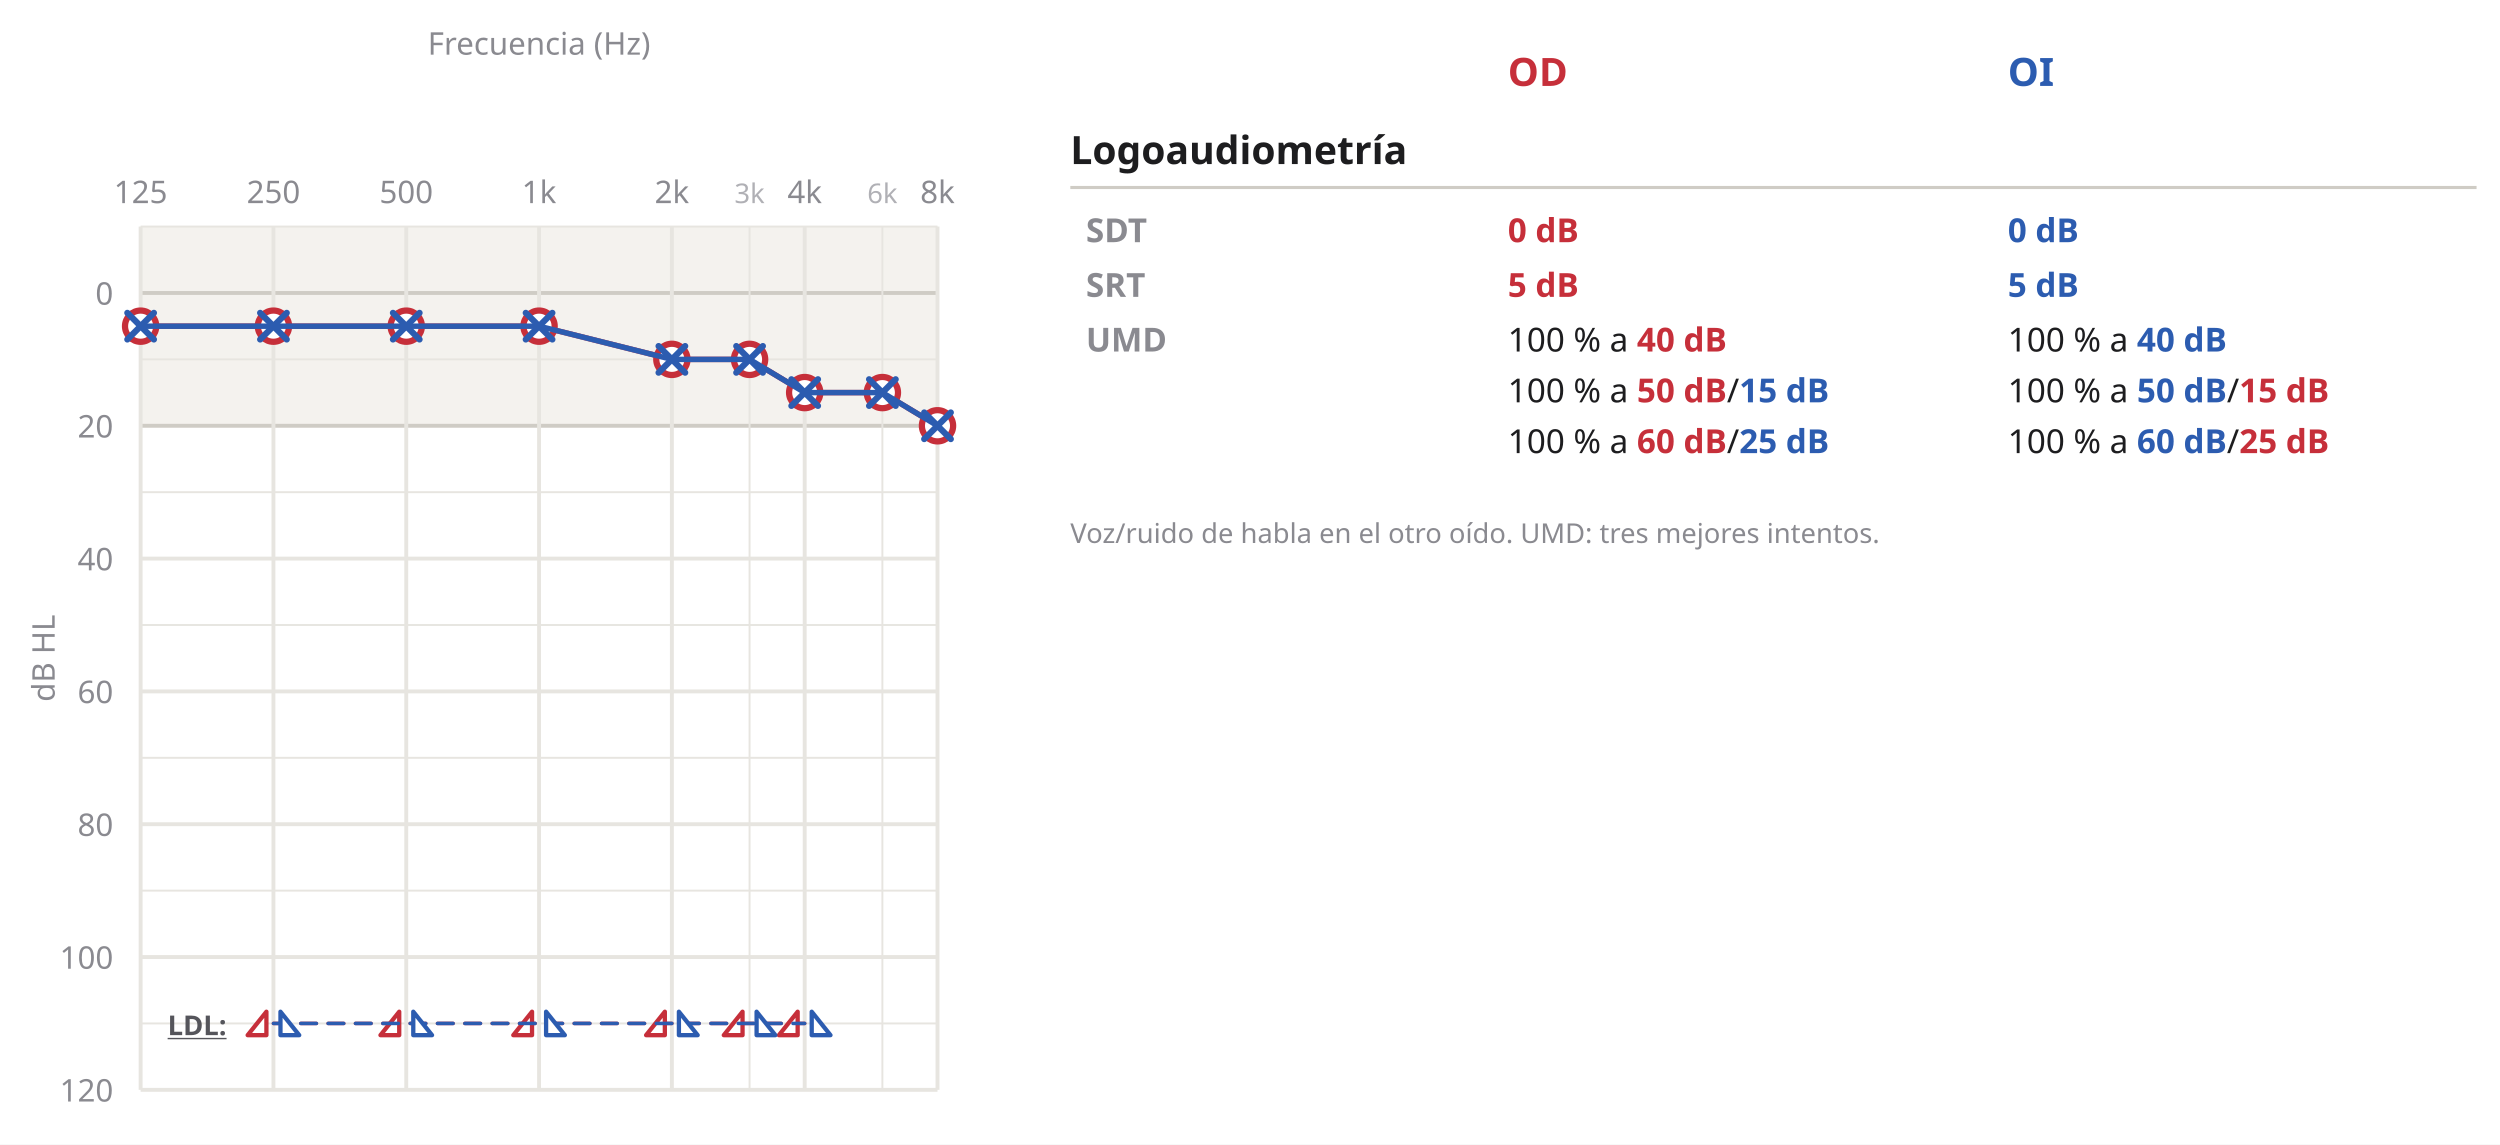
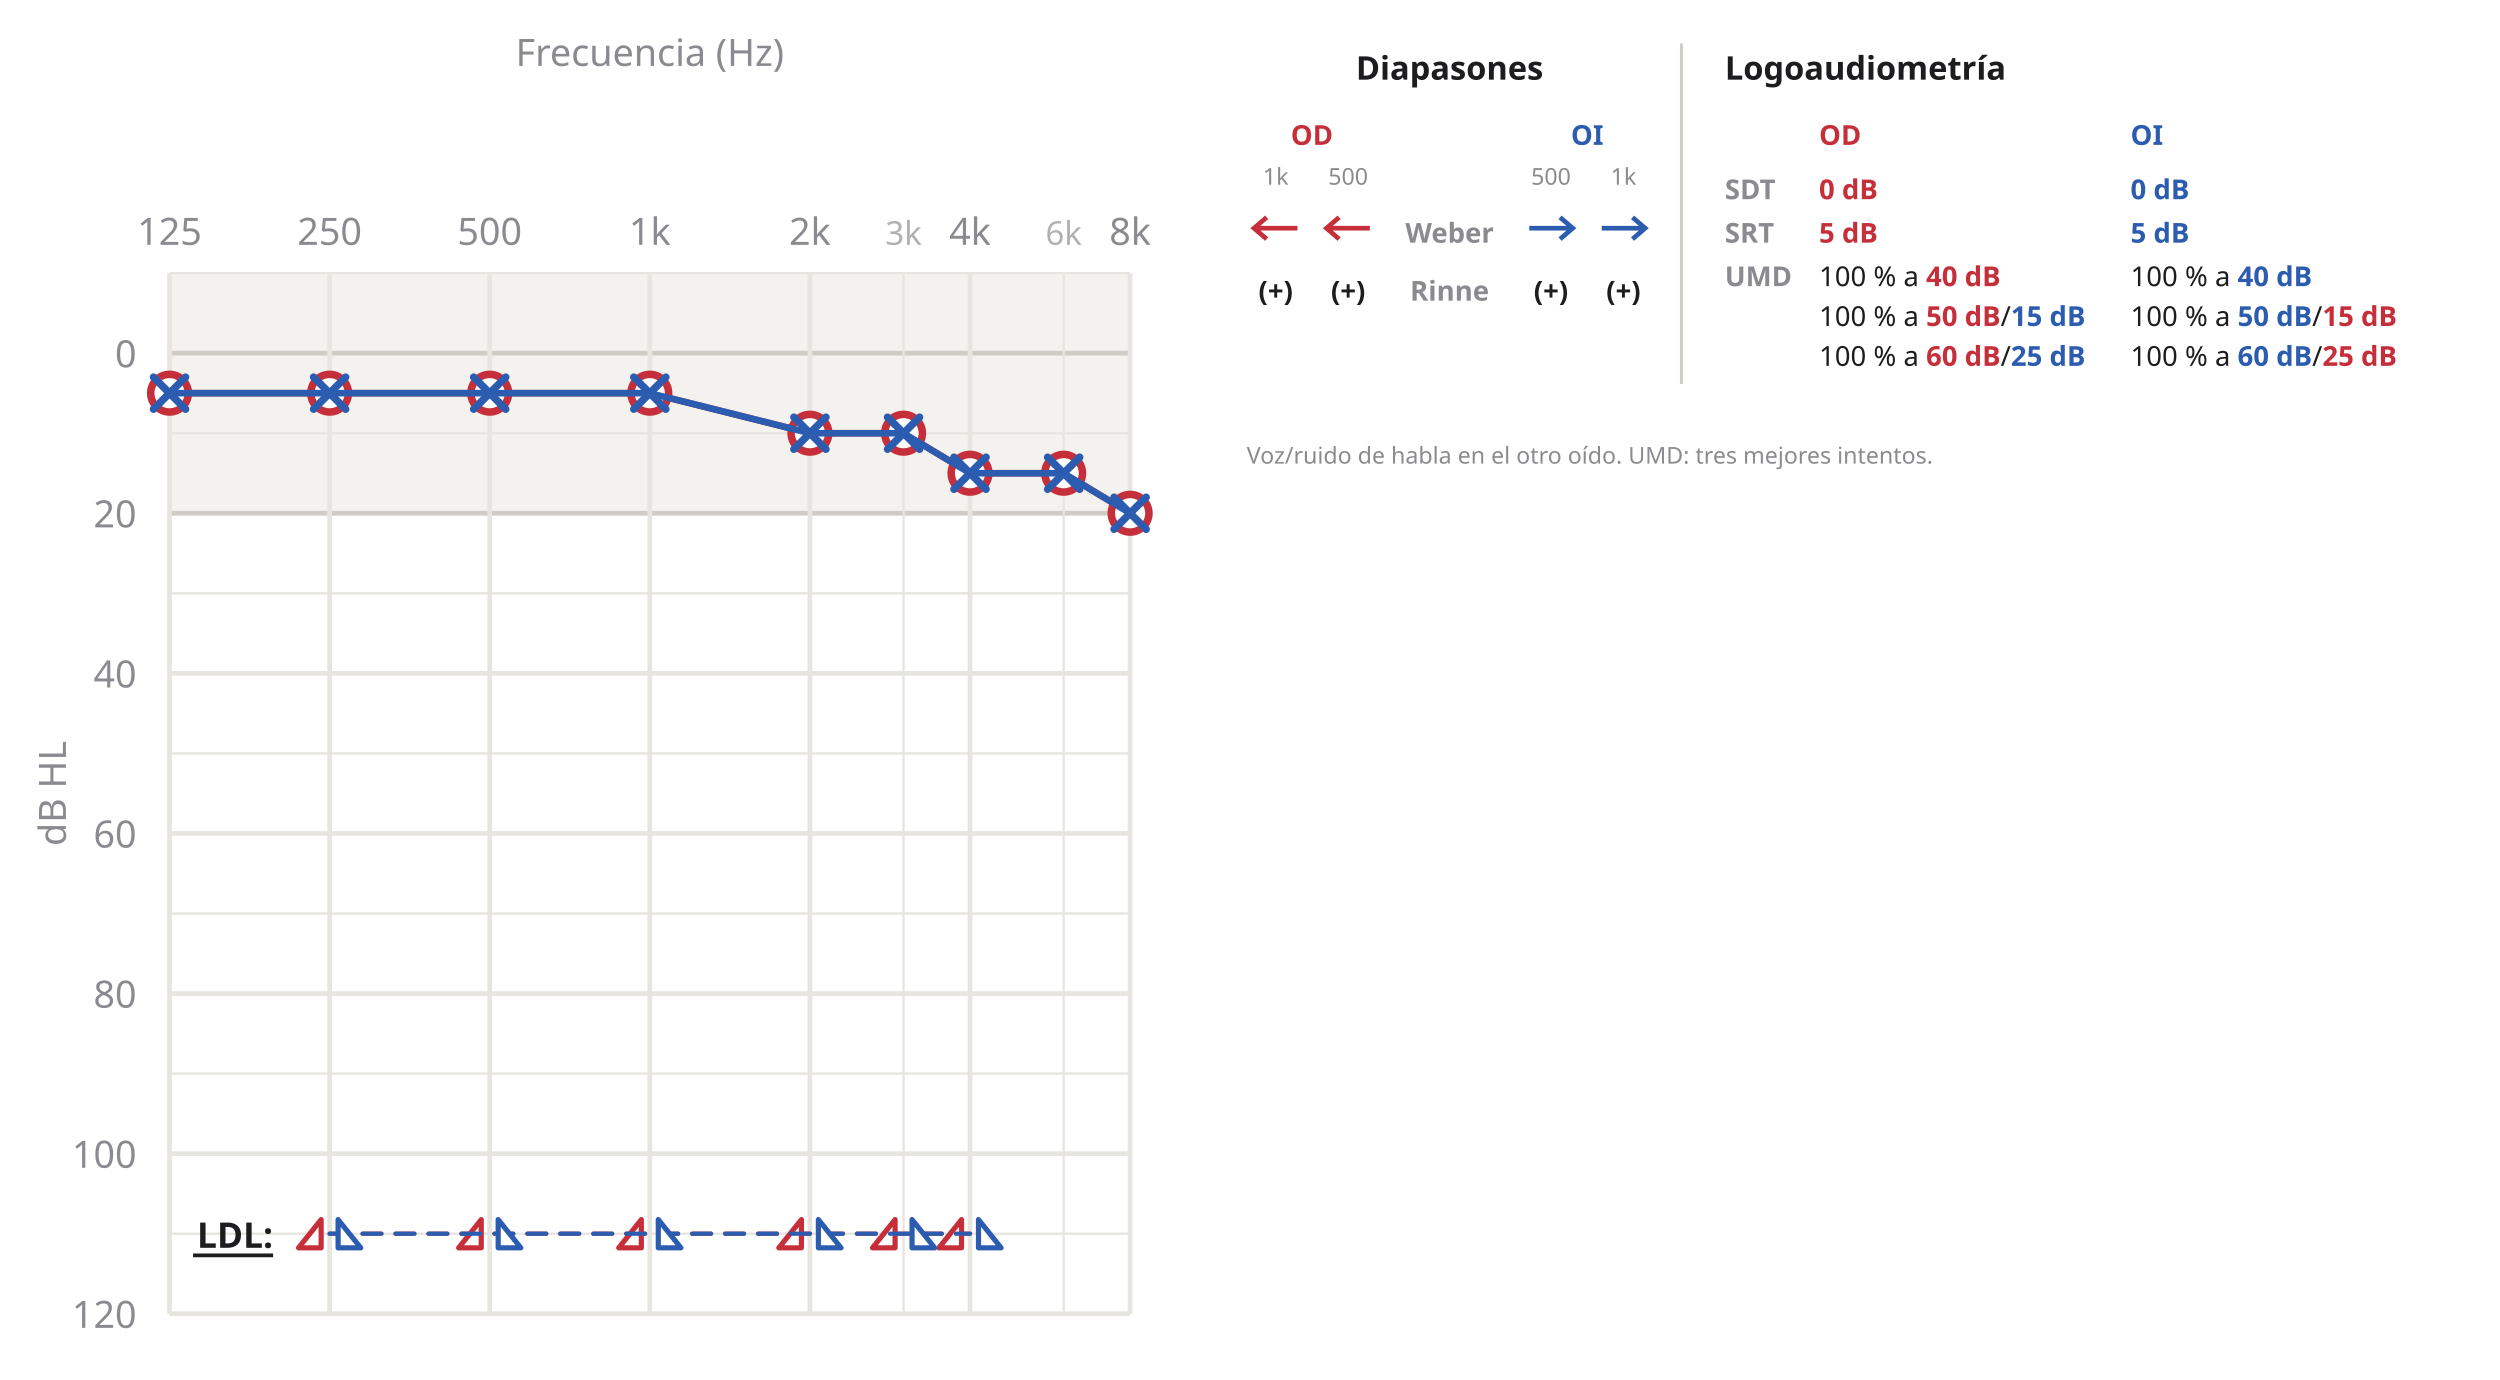
- <svg xmlns="http://www.w3.org/2000/svg" width="640.0" height="293.0" viewBox="0 0 640.0 293.0" font-family="'Plus Jakarta Sans', sans-serif">
-   <rect width="100%" height="100%" fill="#ffffff" />
-   <rect x="36" y="58" width="204" height="51" fill="#f4f2ee" stroke="none" stroke-width="0" />
-   <line x1="36" y1="58" x2="240" y2="58" stroke="#e7e5e0" stroke-width="0.5" />
-   <line x1="36" y1="75" x2="240" y2="75" stroke="#cfccc5" stroke-width="1" />
-   <text x="29" y="78" font-size="8" fill="#8a8a90" text-anchor="end" font-weight="400">0</text>
-   <line x1="36" y1="92" x2="240" y2="92" stroke="#e7e5e0" stroke-width="0.5" />
-   <line x1="36" y1="109" x2="240" y2="109" stroke="#cfccc5" stroke-width="1" />
-   <text x="29" y="112" font-size="8" fill="#8a8a90" text-anchor="end" font-weight="400">20</text>
-   <line x1="36" y1="126" x2="240" y2="126" stroke="#e7e5e0" stroke-width="0.5" />
-   <line x1="36" y1="143" x2="240" y2="143" stroke="#e7e5e0" stroke-width="1" />
-   <text x="29" y="146" font-size="8" fill="#8a8a90" text-anchor="end" font-weight="400">40</text>
-   <line x1="36" y1="160" x2="240" y2="160" stroke="#e7e5e0" stroke-width="0.5" />
-   <line x1="36" y1="177" x2="240" y2="177" stroke="#e7e5e0" stroke-width="1" />
-   <text x="29" y="180" font-size="8" fill="#8a8a90" text-anchor="end" font-weight="400">60</text>
-   <line x1="36" y1="194" x2="240" y2="194" stroke="#e7e5e0" stroke-width="0.5" />
-   <line x1="36" y1="211" x2="240" y2="211" stroke="#e7e5e0" stroke-width="1" />
-   <text x="29" y="214" font-size="8" fill="#8a8a90" text-anchor="end" font-weight="400">80</text>
-   <line x1="36" y1="228" x2="240" y2="228" stroke="#e7e5e0" stroke-width="0.5" />
-   <line x1="36" y1="245" x2="240" y2="245" stroke="#e7e5e0" stroke-width="1" />
-   <text x="29" y="248" font-size="8" fill="#8a8a90" text-anchor="end" font-weight="400">100</text>
-   <line x1="36" y1="262" x2="240" y2="262" stroke="#e7e5e0" stroke-width="0.5" />
-   <line x1="36" y1="279" x2="240" y2="279" stroke="#e7e5e0" stroke-width="1" />
-   <text x="29" y="282" font-size="8" fill="#8a8a90" text-anchor="end" font-weight="400">120</text>
-   <line x1="36" y1="58" x2="36" y2="279" stroke="#e7e5e0" stroke-width="1" />
-   <text x="36" y="52" font-size="8" fill="#8a8a90" text-anchor="middle" font-weight="400">125</text>
-   <line x1="70" y1="58" x2="70" y2="279" stroke="#e7e5e0" stroke-width="1" />
-   <text x="70" y="52" font-size="8" fill="#8a8a90" text-anchor="middle" font-weight="400">250</text>
-   <line x1="104" y1="58" x2="104" y2="279" stroke="#e7e5e0" stroke-width="1" />
-   <text x="104" y="52" font-size="8" fill="#8a8a90" text-anchor="middle" font-weight="400">500</text>
-   <line x1="138" y1="58" x2="138" y2="279" stroke="#e7e5e0" stroke-width="1" />
-   <text x="138" y="52" font-size="8" fill="#8a8a90" text-anchor="middle" font-weight="400">1k</text>
-   <line x1="172" y1="58" x2="172" y2="279" stroke="#e7e5e0" stroke-width="1" />
-   <text x="172" y="52" font-size="8" fill="#8a8a90" text-anchor="middle" font-weight="400">2k</text>
-   <line x1="191.89" y1="58" x2="191.89" y2="279" stroke="#e7e5e0" stroke-width="0.5" />
-   <text x="191.89" y="52" font-size="7" fill="#b0b0b5" text-anchor="middle" font-weight="400">3k</text>
-   <line x1="206" y1="58" x2="206" y2="279" stroke="#e7e5e0" stroke-width="1" />
-   <text x="206" y="52" font-size="8" fill="#8a8a90" text-anchor="middle" font-weight="400">4k</text>
-   <line x1="225.89" y1="58" x2="225.89" y2="279" stroke="#e7e5e0" stroke-width="0.5" />
-   <text x="225.89" y="52" font-size="7" fill="#b0b0b5" text-anchor="middle" font-weight="400">6k</text>
-   <line x1="240" y1="58" x2="240" y2="279" stroke="#e7e5e0" stroke-width="1" />
-   <text x="240" y="52" font-size="8" fill="#8a8a90" text-anchor="middle" font-weight="400">8k</text>
-   <path d="M36,83.5 L70,83.5 L104,83.5 L138,83.5 L172,92 L191.89,92 L206,100.5 L225.89,100.5 L240,109" fill="none" stroke="#c62f3a" stroke-width="1.4" stroke-opacity="1.0" stroke-linejoin="round" stroke-linecap="round" />
-   <path d="M70,262 L104,262 L138,262 L172,262 L191.89,262 L206,262" fill="none" stroke="#c62f3a" stroke-width="0.9" stroke-opacity="1.0" stroke-linejoin="round" stroke-linecap="round" stroke-dasharray="4 3" />
-   <text x="58" y="265" font-size="7" fill="#55555b" text-anchor="end" font-weight="600" text-decoration="underline">LDL:</text>
-   <path d="M68.20,259.00 L68.20,265.00 L63.40,265.00 Z" fill="#ffffff" stroke="#c62f3a" stroke-width="1.1" stroke-linejoin="round" stroke-linecap="round" />
-   <path d="M102.20,259.00 L102.20,265.00 L97.40,265.00 Z" fill="#ffffff" stroke="#c62f3a" stroke-width="1.1" stroke-linejoin="round" stroke-linecap="round" />
-   <path d="M136.20,259.00 L136.20,265.00 L131.40,265.00 Z" fill="#ffffff" stroke="#c62f3a" stroke-width="1.1" stroke-linejoin="round" stroke-linecap="round" />
-   <path d="M170.20,259.00 L170.20,265.00 L165.40,265.00 Z" fill="#ffffff" stroke="#c62f3a" stroke-width="1.1" stroke-linejoin="round" stroke-linecap="round" />
-   <path d="M190.09,259.00 L190.09,265.00 L185.29,265.00 Z" fill="#ffffff" stroke="#c62f3a" stroke-width="1.1" stroke-linejoin="round" stroke-linecap="round" />
-   <path d="M204.20,259.00 L204.20,265.00 L199.40,265.00 Z" fill="#ffffff" stroke="#c62f3a" stroke-width="1.1" stroke-linejoin="round" stroke-linecap="round" />
-   <circle cx="36" cy="83.5" r="4" fill="#ffffff" stroke="#c62f3a" stroke-width="1.6" />
-   <circle cx="70" cy="83.5" r="4" fill="#ffffff" stroke="#c62f3a" stroke-width="1.6" />
-   <circle cx="104" cy="83.5" r="4" fill="#ffffff" stroke="#c62f3a" stroke-width="1.6" />
-   <circle cx="138" cy="83.5" r="4" fill="#ffffff" stroke="#c62f3a" stroke-width="1.6" />
-   <circle cx="172" cy="92" r="4" fill="#ffffff" stroke="#c62f3a" stroke-width="1.6" />
-   <circle cx="191.89" cy="92" r="4" fill="#ffffff" stroke="#c62f3a" stroke-width="1.6" />
-   <circle cx="206" cy="100.5" r="4" fill="#ffffff" stroke="#c62f3a" stroke-width="1.6" />
-   <circle cx="225.89" cy="100.5" r="4" fill="#ffffff" stroke="#c62f3a" stroke-width="1.6" />
-   <circle cx="240" cy="109" r="4" fill="#ffffff" stroke="#c62f3a" stroke-width="1.6" />
-   <path d="M36,83.5 L70,83.5 L104,83.5 L138,83.5 L172,92 L191.89,92 L206,100.5 L225.89,100.5 L240,109" fill="none" stroke="#2c5cb0" stroke-width="1.4" stroke-opacity="1.0" stroke-linejoin="round" stroke-linecap="round" />
-   <path d="M70,262 L104,262 L138,262 L172,262 L191.89,262 L206,262" fill="none" stroke="#2c5cb0" stroke-width="0.9" stroke-opacity="1.0" stroke-linejoin="round" stroke-linecap="round" stroke-dasharray="4 3" />
-   <path d="M71.80,259.00 L71.80,265.00 L76.60,265.00 Z" fill="#ffffff" stroke="#2c5cb0" stroke-width="1.1" stroke-linejoin="round" stroke-linecap="round" />
-   <path d="M105.80,259.00 L105.80,265.00 L110.60,265.00 Z" fill="#ffffff" stroke="#2c5cb0" stroke-width="1.1" stroke-linejoin="round" stroke-linecap="round" />
-   <path d="M139.80,259.00 L139.80,265.00 L144.60,265.00 Z" fill="#ffffff" stroke="#2c5cb0" stroke-width="1.1" stroke-linejoin="round" stroke-linecap="round" />
-   <path d="M173.80,259.00 L173.80,265.00 L178.60,265.00 Z" fill="#ffffff" stroke="#2c5cb0" stroke-width="1.1" stroke-linejoin="round" stroke-linecap="round" />
-   <path d="M193.69,259.00 L193.69,265.00 L198.49,265.00 Z" fill="#ffffff" stroke="#2c5cb0" stroke-width="1.1" stroke-linejoin="round" stroke-linecap="round" />
-   <path d="M207.80,259.00 L207.80,265.00 L212.60,265.00 Z" fill="#ffffff" stroke="#2c5cb0" stroke-width="1.1" stroke-linejoin="round" stroke-linecap="round" />
-   <path d="M32.60,80.10 L39.40,86.90 M32.60,86.90 L39.40,80.10" fill="none" stroke="#2c5cb0" stroke-width="1.6" stroke-linejoin="round" stroke-linecap="round" />
-   <path d="M66.60,80.10 L73.40,86.90 M66.60,86.90 L73.40,80.10" fill="none" stroke="#2c5cb0" stroke-width="1.6" stroke-linejoin="round" stroke-linecap="round" />
-   <path d="M100.60,80.10 L107.40,86.90 M100.60,86.90 L107.40,80.10" fill="none" stroke="#2c5cb0" stroke-width="1.6" stroke-linejoin="round" stroke-linecap="round" />
-   <path d="M134.60,80.10 L141.40,86.90 M134.60,86.90 L141.40,80.10" fill="none" stroke="#2c5cb0" stroke-width="1.6" stroke-linejoin="round" stroke-linecap="round" />
-   <path d="M168.60,88.60 L175.40,95.40 M168.60,95.40 L175.40,88.60" fill="none" stroke="#2c5cb0" stroke-width="1.6" stroke-linejoin="round" stroke-linecap="round" />
-   <path d="M188.49,88.60 L195.29,95.40 M188.49,95.40 L195.29,88.60" fill="none" stroke="#2c5cb0" stroke-width="1.6" stroke-linejoin="round" stroke-linecap="round" />
-   <path d="M202.60,97.10 L209.40,103.90 M202.60,103.90 L209.40,97.10" fill="none" stroke="#2c5cb0" stroke-width="1.6" stroke-linejoin="round" stroke-linecap="round" />
-   <path d="M222.49,97.10 L229.29,103.90 M222.49,103.90 L229.29,97.10" fill="none" stroke="#2c5cb0" stroke-width="1.6" stroke-linejoin="round" stroke-linecap="round" />
-   <path d="M236.60,105.60 L243.40,112.40 M236.60,112.40 L243.40,105.60" fill="none" stroke="#2c5cb0" stroke-width="1.6" stroke-linejoin="round" stroke-linecap="round" />
-   <text x="14" y="168.5" font-size="8" fill="#8a8a90" text-anchor="middle" font-weight="400" transform="rotate(-90 14 168.5)">dB HL</text>
-   <text x="138" y="14" font-size="8" fill="#8a8a90" text-anchor="middle" font-weight="400">Frecuencia (Hz)</text>
-   <text x="386.0" y="22.0" font-size="10" fill="#c62f3a" font-weight="700" text-anchor="start">OD</text>
-   <text x="514.0" y="22.0" font-size="10" fill="#2c5cb0" font-weight="700" text-anchor="start">OI</text>
-   <text x="274.0" y="42.0" font-size="10" fill="#1d1d1f" font-weight="700" text-anchor="start">Logoaudiometría</text>
-   <line x1="274.0" y1="48.0" x2="634.0" y2="48.0" stroke="#cfccc5" stroke-width="0.8" />
-   <text x="278.0" y="62.0" font-size="8.5" fill="#8a8a90" font-weight="600" text-anchor="start">SDT</text>
-   <text x="386.0" y="62.0" font-size="8.5" fill="#1d1d1f" font-weight="400" text-anchor="start">
+ <svg xmlns="http://www.w3.org/2000/svg" width="690.2" height="380.9" viewBox="0 0 690.2 380.9" font-family="'Plus Jakarta Sans', sans-serif">
+   <g transform="scale(1.3)">
+     <rect width="100%" height="100%" fill="#ffffff" />
+     <rect x="36" y="58" width="204" height="51" fill="#f4f2ee" stroke="none" stroke-width="0" />
+     <line x1="36" y1="58" x2="240" y2="58" stroke="#e7e5e0" stroke-width="0.5" />
+     <line x1="36" y1="75" x2="240" y2="75" stroke="#cfccc5" stroke-width="1" />
+     <text x="29" y="78" font-size="8" fill="#8a8a90" text-anchor="end" font-weight="400">0</text>
+     <line x1="36" y1="92" x2="240" y2="92" stroke="#e7e5e0" stroke-width="0.5" />
+     <line x1="36" y1="109" x2="240" y2="109" stroke="#cfccc5" stroke-width="1" />
+     <text x="29" y="112" font-size="8" fill="#8a8a90" text-anchor="end" font-weight="400">20</text>
+     <line x1="36" y1="126" x2="240" y2="126" stroke="#e7e5e0" stroke-width="0.5" />
+     <line x1="36" y1="143" x2="240" y2="143" stroke="#e7e5e0" stroke-width="1" />
+     <text x="29" y="146" font-size="8" fill="#8a8a90" text-anchor="end" font-weight="400">40</text>
+     <line x1="36" y1="160" x2="240" y2="160" stroke="#e7e5e0" stroke-width="0.5" />
+     <line x1="36" y1="177" x2="240" y2="177" stroke="#e7e5e0" stroke-width="1" />
+     <text x="29" y="180" font-size="8" fill="#8a8a90" text-anchor="end" font-weight="400">60</text>
+     <line x1="36" y1="194" x2="240" y2="194" stroke="#e7e5e0" stroke-width="0.5" />
+     <line x1="36" y1="211" x2="240" y2="211" stroke="#e7e5e0" stroke-width="1" />
+     <text x="29" y="214" font-size="8" fill="#8a8a90" text-anchor="end" font-weight="400">80</text>
+     <line x1="36" y1="228" x2="240" y2="228" stroke="#e7e5e0" stroke-width="0.5" />
+     <line x1="36" y1="245" x2="240" y2="245" stroke="#e7e5e0" stroke-width="1" />
+     <text x="29" y="248" font-size="8" fill="#8a8a90" text-anchor="end" font-weight="400">100</text>
+     <line x1="36" y1="262" x2="240" y2="262" stroke="#e7e5e0" stroke-width="0.5" />
+     <line x1="36" y1="279" x2="240" y2="279" stroke="#e7e5e0" stroke-width="1" />
+     <text x="29" y="282" font-size="8" fill="#8a8a90" text-anchor="end" font-weight="400">120</text>
+     <line x1="36" y1="58" x2="36" y2="279" stroke="#e7e5e0" stroke-width="1" />
+     <text x="36" y="52" font-size="8" fill="#8a8a90" text-anchor="middle" font-weight="400">125</text>
+     <line x1="70" y1="58" x2="70" y2="279" stroke="#e7e5e0" stroke-width="1" />
+     <text x="70" y="52" font-size="8" fill="#8a8a90" text-anchor="middle" font-weight="400">250</text>
+     <line x1="104" y1="58" x2="104" y2="279" stroke="#e7e5e0" stroke-width="1" />
+     <text x="104" y="52" font-size="8" fill="#8a8a90" text-anchor="middle" font-weight="400">500</text>
+     <line x1="138" y1="58" x2="138" y2="279" stroke="#e7e5e0" stroke-width="1" />
+     <text x="138" y="52" font-size="8" fill="#8a8a90" text-anchor="middle" font-weight="400">1k</text>
+     <line x1="172" y1="58" x2="172" y2="279" stroke="#e7e5e0" stroke-width="1" />
+     <text x="172" y="52" font-size="8" fill="#8a8a90" text-anchor="middle" font-weight="400">2k</text>
+     <line x1="191.89" y1="58" x2="191.89" y2="279" stroke="#e7e5e0" stroke-width="0.5" />
+     <text x="191.89" y="52" font-size="7" fill="#b0b0b5" text-anchor="middle" font-weight="400">3k</text>
+     <line x1="206" y1="58" x2="206" y2="279" stroke="#e7e5e0" stroke-width="1" />
+     <text x="206" y="52" font-size="8" fill="#8a8a90" text-anchor="middle" font-weight="400">4k</text>
+     <line x1="225.89" y1="58" x2="225.89" y2="279" stroke="#e7e5e0" stroke-width="0.5" />
+     <text x="225.89" y="52" font-size="7" fill="#b0b0b5" text-anchor="middle" font-weight="400">6k</text>
+     <line x1="240" y1="58" x2="240" y2="279" stroke="#e7e5e0" stroke-width="1" />
+     <text x="240" y="52" font-size="8" fill="#8a8a90" text-anchor="middle" font-weight="400">8k</text>
+     <path d="M36,83.5 L70,83.5 L104,83.5 L138,83.5 L172,92 L191.89,92 L206,100.5 L225.89,100.5 L240,109" fill="none" stroke="#c62f3a" stroke-width="1.4" stroke-opacity="1.0" stroke-linejoin="round" stroke-linecap="round" />
+     <path d="M70,262 L104,262 L138,262 L172,262 L191.89,262 L206,262" fill="none" stroke="#c62f3a" stroke-width="0.9" stroke-opacity="1.0" stroke-linejoin="round" stroke-linecap="round" stroke-dasharray="4 3" />
+     <text x="58" y="265" font-size="7.5" fill="#1d1d1f" text-anchor="end" font-weight="700">LDL:</text>
+     <line x1="41" y1="266.6" x2="58" y2="266.6" stroke="#1d1d1f" stroke-width="0.8" />
+     <path d="M68.20,259.00 L68.20,265.00 L63.40,265.00 Z" fill="#ffffff" stroke="#c62f3a" stroke-width="1.1" stroke-linejoin="round" stroke-linecap="round" />
+     <path d="M102.20,259.00 L102.20,265.00 L97.40,265.00 Z" fill="#ffffff" stroke="#c62f3a" stroke-width="1.1" stroke-linejoin="round" stroke-linecap="round" />
+     <path d="M136.20,259.00 L136.20,265.00 L131.40,265.00 Z" fill="#ffffff" stroke="#c62f3a" stroke-width="1.1" stroke-linejoin="round" stroke-linecap="round" />
+     <path d="M170.20,259.00 L170.20,265.00 L165.40,265.00 Z" fill="#ffffff" stroke="#c62f3a" stroke-width="1.1" stroke-linejoin="round" stroke-linecap="round" />
+     <path d="M190.09,259.00 L190.09,265.00 L185.29,265.00 Z" fill="#ffffff" stroke="#c62f3a" stroke-width="1.1" stroke-linejoin="round" stroke-linecap="round" />
+     <path d="M204.20,259.00 L204.20,265.00 L199.40,265.00 Z" fill="#ffffff" stroke="#c62f3a" stroke-width="1.1" stroke-linejoin="round" stroke-linecap="round" />
+     <circle cx="36" cy="83.5" r="4" fill="#ffffff" stroke="#c62f3a" stroke-width="1.6" />
+     <circle cx="70" cy="83.5" r="4" fill="#ffffff" stroke="#c62f3a" stroke-width="1.6" />
+     <circle cx="104" cy="83.5" r="4" fill="#ffffff" stroke="#c62f3a" stroke-width="1.6" />
+     <circle cx="138" cy="83.5" r="4" fill="#ffffff" stroke="#c62f3a" stroke-width="1.6" />
+     <circle cx="172" cy="92" r="4" fill="#ffffff" stroke="#c62f3a" stroke-width="1.6" />
+     <circle cx="191.89" cy="92" r="4" fill="#ffffff" stroke="#c62f3a" stroke-width="1.6" />
+     <circle cx="206" cy="100.5" r="4" fill="#ffffff" stroke="#c62f3a" stroke-width="1.6" />
+     <circle cx="225.89" cy="100.5" r="4" fill="#ffffff" stroke="#c62f3a" stroke-width="1.6" />
+     <circle cx="240" cy="109" r="4" fill="#ffffff" stroke="#c62f3a" stroke-width="1.6" />
+     <path d="M36,83.5 L70,83.5 L104,83.5 L138,83.5 L172,92 L191.89,92 L206,100.5 L225.89,100.5 L240,109" fill="none" stroke="#2c5cb0" stroke-width="1.4" stroke-opacity="1.0" stroke-linejoin="round" stroke-linecap="round" />
+     <path d="M70,262 L104,262 L138,262 L172,262 L191.89,262 L206,262" fill="none" stroke="#2c5cb0" stroke-width="0.9" stroke-opacity="1.0" stroke-linejoin="round" stroke-linecap="round" stroke-dasharray="4 3" />
+     <path d="M71.80,259.00 L71.80,265.00 L76.60,265.00 Z" fill="#ffffff" stroke="#2c5cb0" stroke-width="1.1" stroke-linejoin="round" stroke-linecap="round" />
+     <path d="M105.80,259.00 L105.80,265.00 L110.60,265.00 Z" fill="#ffffff" stroke="#2c5cb0" stroke-width="1.1" stroke-linejoin="round" stroke-linecap="round" />
+     <path d="M139.80,259.00 L139.80,265.00 L144.60,265.00 Z" fill="#ffffff" stroke="#2c5cb0" stroke-width="1.1" stroke-linejoin="round" stroke-linecap="round" />
+     <path d="M173.80,259.00 L173.80,265.00 L178.60,265.00 Z" fill="#ffffff" stroke="#2c5cb0" stroke-width="1.1" stroke-linejoin="round" stroke-linecap="round" />
+     <path d="M193.69,259.00 L193.69,265.00 L198.49,265.00 Z" fill="#ffffff" stroke="#2c5cb0" stroke-width="1.1" stroke-linejoin="round" stroke-linecap="round" />
+     <path d="M207.80,259.00 L207.80,265.00 L212.60,265.00 Z" fill="#ffffff" stroke="#2c5cb0" stroke-width="1.1" stroke-linejoin="round" stroke-linecap="round" />
+     <path d="M32.60,80.10 L39.40,86.90 M32.60,86.90 L39.40,80.10" fill="none" stroke="#2c5cb0" stroke-width="1.6" stroke-linejoin="round" stroke-linecap="round" />
+     <path d="M66.60,80.10 L73.40,86.90 M66.60,86.90 L73.40,80.10" fill="none" stroke="#2c5cb0" stroke-width="1.6" stroke-linejoin="round" stroke-linecap="round" />
+     <path d="M100.60,80.10 L107.40,86.90 M100.60,86.90 L107.40,80.10" fill="none" stroke="#2c5cb0" stroke-width="1.6" stroke-linejoin="round" stroke-linecap="round" />
+     <path d="M134.60,80.10 L141.40,86.90 M134.60,86.90 L141.40,80.10" fill="none" stroke="#2c5cb0" stroke-width="1.6" stroke-linejoin="round" stroke-linecap="round" />
+     <path d="M168.60,88.60 L175.40,95.40 M168.60,95.40 L175.40,88.60" fill="none" stroke="#2c5cb0" stroke-width="1.6" stroke-linejoin="round" stroke-linecap="round" />
+     <path d="M188.49,88.60 L195.29,95.40 M188.49,95.40 L195.29,88.60" fill="none" stroke="#2c5cb0" stroke-width="1.6" stroke-linejoin="round" stroke-linecap="round" />
+     <path d="M202.60,97.10 L209.40,103.90 M202.60,103.90 L209.40,97.10" fill="none" stroke="#2c5cb0" stroke-width="1.6" stroke-linejoin="round" stroke-linecap="round" />
+     <path d="M222.49,97.10 L229.29,103.90 M222.49,103.90 L229.29,97.10" fill="none" stroke="#2c5cb0" stroke-width="1.6" stroke-linejoin="round" stroke-linecap="round" />
+     <path d="M236.60,105.60 L243.40,112.40 M236.60,112.40 L243.40,105.60" fill="none" stroke="#2c5cb0" stroke-width="1.6" stroke-linejoin="round" stroke-linecap="round" />
+     <text x="14" y="168.5" font-size="8" fill="#8a8a90" text-anchor="middle" font-weight="400" transform="rotate(-90 14 168.5)">dB HL</text>
+     <text x="138" y="14" font-size="8" fill="#8a8a90" text-anchor="middle" font-weight="400">Frecuencia (Hz)</text>
+   </g>
+   <text x="400.2" y="22.0" font-size="9" fill="#1d1d1f" font-weight="700" text-anchor="middle">Diapasones</text>
+   <text x="362.2" y="40.0" font-size="7.6" fill="#c62f3a" font-weight="700" text-anchor="middle">OD</text>
+   <text x="438.2" y="40.0" font-size="7.6" fill="#2c5cb0" font-weight="700" text-anchor="middle">OI</text>
+   <text x="352.2" y="51.0" font-size="6.4" fill="#8a8a90" font-weight="400" text-anchor="middle">1k</text>
+   <text x="372.2" y="51.0" font-size="6.4" fill="#8a8a90" font-weight="400" text-anchor="middle">500</text>
+   <text x="428.2" y="51.0" font-size="6.4" fill="#8a8a90" font-weight="400" text-anchor="middle">500</text>
+   <text x="448.2" y="51.0" font-size="6.4" fill="#8a8a90" font-weight="400" text-anchor="middle">1k</text>
+   <text x="400.2" y="67.0" font-size="7.6" fill="#8a8a90" font-weight="600" text-anchor="middle">Weber</text>
+   <path d="M358.2,63.0 L346.2,63.0 M349.7,60.0 L346.2,63.0 L349.7,66.0" fill="none" stroke="#c62f3a" stroke-width="1.3" />
+   <path d="M378.2,63.0 L366.2,63.0 M369.7,60.0 L366.2,63.0 L369.7,66.0" fill="none" stroke="#c62f3a" stroke-width="1.3" />
+   <path d="M422.2,63.0 L434.2,63.0 M430.7,60.0 L434.2,63.0 L430.7,66.0" fill="none" stroke="#2c5cb0" stroke-width="1.3" />
+   <path d="M442.2,63.0 L454.2,63.0 M450.7,60.0 L454.2,63.0 L450.7,66.0" fill="none" stroke="#2c5cb0" stroke-width="1.3" />
+   <text x="400.2" y="83.0" font-size="7.6" fill="#8a8a90" font-weight="600" text-anchor="middle">Rinne</text>
+   <text x="352.2" y="83.0" font-size="7.6" fill="#1d1d1f" font-weight="600" text-anchor="middle">(+)</text>
+   <text x="372.2" y="83.0" font-size="7.6" fill="#1d1d1f" font-weight="600" text-anchor="middle">(+)</text>
+   <text x="428.2" y="83.0" font-size="7.6" fill="#1d1d1f" font-weight="600" text-anchor="middle">(+)</text>
+   <text x="448.2" y="83.0" font-size="7.6" fill="#1d1d1f" font-weight="600" text-anchor="middle">(+)</text>
+   <text x="476.2" y="22.0" font-size="9" fill="#1d1d1f" font-weight="700" text-anchor="start">Logoaudiometría</text>
+   <text x="502.2" y="40.0" font-size="7.6" fill="#c62f3a" font-weight="700" text-anchor="start">OD</text>
+   <text x="588.2" y="40.0" font-size="7.6" fill="#2c5cb0" font-weight="700" text-anchor="start">OI</text>
+   <text x="476.2" y="55.0" font-size="7.6" fill="#8a8a90" font-weight="600" text-anchor="start">SDT</text>
+   <text x="502.2" y="55.0" font-size="7.6" fill="#1d1d1f" font-weight="400" text-anchor="start">
    <tspan fill="#c62f3a" font-weight="600">0 dB</tspan>
  </text>
-   <text x="514.0" y="62.0" font-size="8.5" fill="#1d1d1f" font-weight="400" text-anchor="start">
+   <text x="588.2" y="55.0" font-size="7.6" fill="#1d1d1f" font-weight="400" text-anchor="start">
    <tspan fill="#2c5cb0" font-weight="600">0 dB</tspan>
  </text>
-   <text x="278.0" y="76.0" font-size="8.5" fill="#8a8a90" font-weight="600" text-anchor="start">SRT</text>
-   <text x="386.0" y="76.0" font-size="8.5" fill="#1d1d1f" font-weight="400" text-anchor="start">
+   <text x="476.2" y="67.0" font-size="7.6" fill="#8a8a90" font-weight="600" text-anchor="start">SRT</text>
+   <text x="502.2" y="67.0" font-size="7.6" fill="#1d1d1f" font-weight="400" text-anchor="start">
    <tspan fill="#c62f3a" font-weight="600">5 dB</tspan>
  </text>
-   <text x="514.0" y="76.0" font-size="8.5" fill="#1d1d1f" font-weight="400" text-anchor="start">
+   <text x="588.2" y="67.0" font-size="7.6" fill="#1d1d1f" font-weight="400" text-anchor="start">
    <tspan fill="#2c5cb0" font-weight="600">5 dB</tspan>
  </text>
-   <text x="278.0" y="90.0" font-size="8.5" fill="#8a8a90" font-weight="600" text-anchor="start">UMD</text>
-   <text x="386.0" y="90.0" font-size="8.5" fill="#1d1d1f" font-weight="400" text-anchor="start">100 % a <tspan fill="#c62f3a" font-weight="600">40 dB</tspan>
+   <text x="476.2" y="79.0" font-size="7.6" fill="#8a8a90" font-weight="600" text-anchor="start">UMD</text>
+   <text x="502.2" y="79.0" font-size="7.6" fill="#1d1d1f" font-weight="400" text-anchor="start">100 % a <tspan fill="#c62f3a" font-weight="600">40 dB</tspan>
  </text>
-   <text x="514.0" y="90.0" font-size="8.5" fill="#1d1d1f" font-weight="400" text-anchor="start">100 % a <tspan fill="#2c5cb0" font-weight="600">40 dB</tspan>
+   <text x="588.2" y="79.0" font-size="7.6" fill="#1d1d1f" font-weight="400" text-anchor="start">100 % a <tspan fill="#2c5cb0" font-weight="600">40 dB</tspan>
  </text>
-   <text x="386.0" y="103.0" font-size="8.5" fill="#1d1d1f" font-weight="400" text-anchor="start">100 % a <tspan fill="#c62f3a" font-weight="600">50 dB</tspan>/<tspan fill="#2c5cb0" font-weight="600">15 dB</tspan>
+   <text x="502.2" y="90.0" font-size="7.6" fill="#1d1d1f" font-weight="400" text-anchor="start">100 % a <tspan fill="#c62f3a" font-weight="600">50 dB</tspan>/<tspan fill="#2c5cb0" font-weight="600">15 dB</tspan>
  </text>
-   <text x="514.0" y="103.0" font-size="8.5" fill="#1d1d1f" font-weight="400" text-anchor="start">100 % a <tspan fill="#2c5cb0" font-weight="600">50 dB</tspan>/<tspan fill="#c62f3a" font-weight="600">15 dB</tspan>
+   <text x="588.2" y="90.0" font-size="7.6" fill="#1d1d1f" font-weight="400" text-anchor="start">100 % a <tspan fill="#2c5cb0" font-weight="600">50 dB</tspan>/<tspan fill="#c62f3a" font-weight="600">15 dB</tspan>
  </text>
-   <text x="386.0" y="116.0" font-size="8.5" fill="#1d1d1f" font-weight="400" text-anchor="start">100 % a <tspan fill="#c62f3a" font-weight="600">60 dB</tspan>/<tspan fill="#2c5cb0" font-weight="600">25 dB</tspan>
+   <text x="502.2" y="101.0" font-size="7.6" fill="#1d1d1f" font-weight="400" text-anchor="start">100 % a <tspan fill="#c62f3a" font-weight="600">60 dB</tspan>/<tspan fill="#2c5cb0" font-weight="600">25 dB</tspan>
  </text>
-   <text x="514.0" y="116.0" font-size="8.5" fill="#1d1d1f" font-weight="400" text-anchor="start">100 % a <tspan fill="#2c5cb0" font-weight="600">60 dB</tspan>/<tspan fill="#c62f3a" font-weight="600">25 dB</tspan>
+   <text x="588.2" y="101.0" font-size="7.6" fill="#1d1d1f" font-weight="400" text-anchor="start">100 % a <tspan fill="#2c5cb0" font-weight="600">60 dB</tspan>/<tspan fill="#c62f3a" font-weight="600">25 dB</tspan>
  </text>
-   <text x="274.0" y="139.0" font-size="7" fill="#8a8a90" font-weight="400" text-anchor="start">Voz/ruido de habla en el otro oído. UMD: tres mejores intentos.</text>
+   <line x1="464.2" y1="12.0" x2="464.2" y2="106.0" stroke="#cfccc5" stroke-width="0.8" />
+   <text x="344.2" y="128.0" font-size="6.4" fill="#8a8a90" font-weight="400" text-anchor="start">Voz/ruido de habla en el otro oído. UMD: tres mejores intentos.</text>
</svg>
